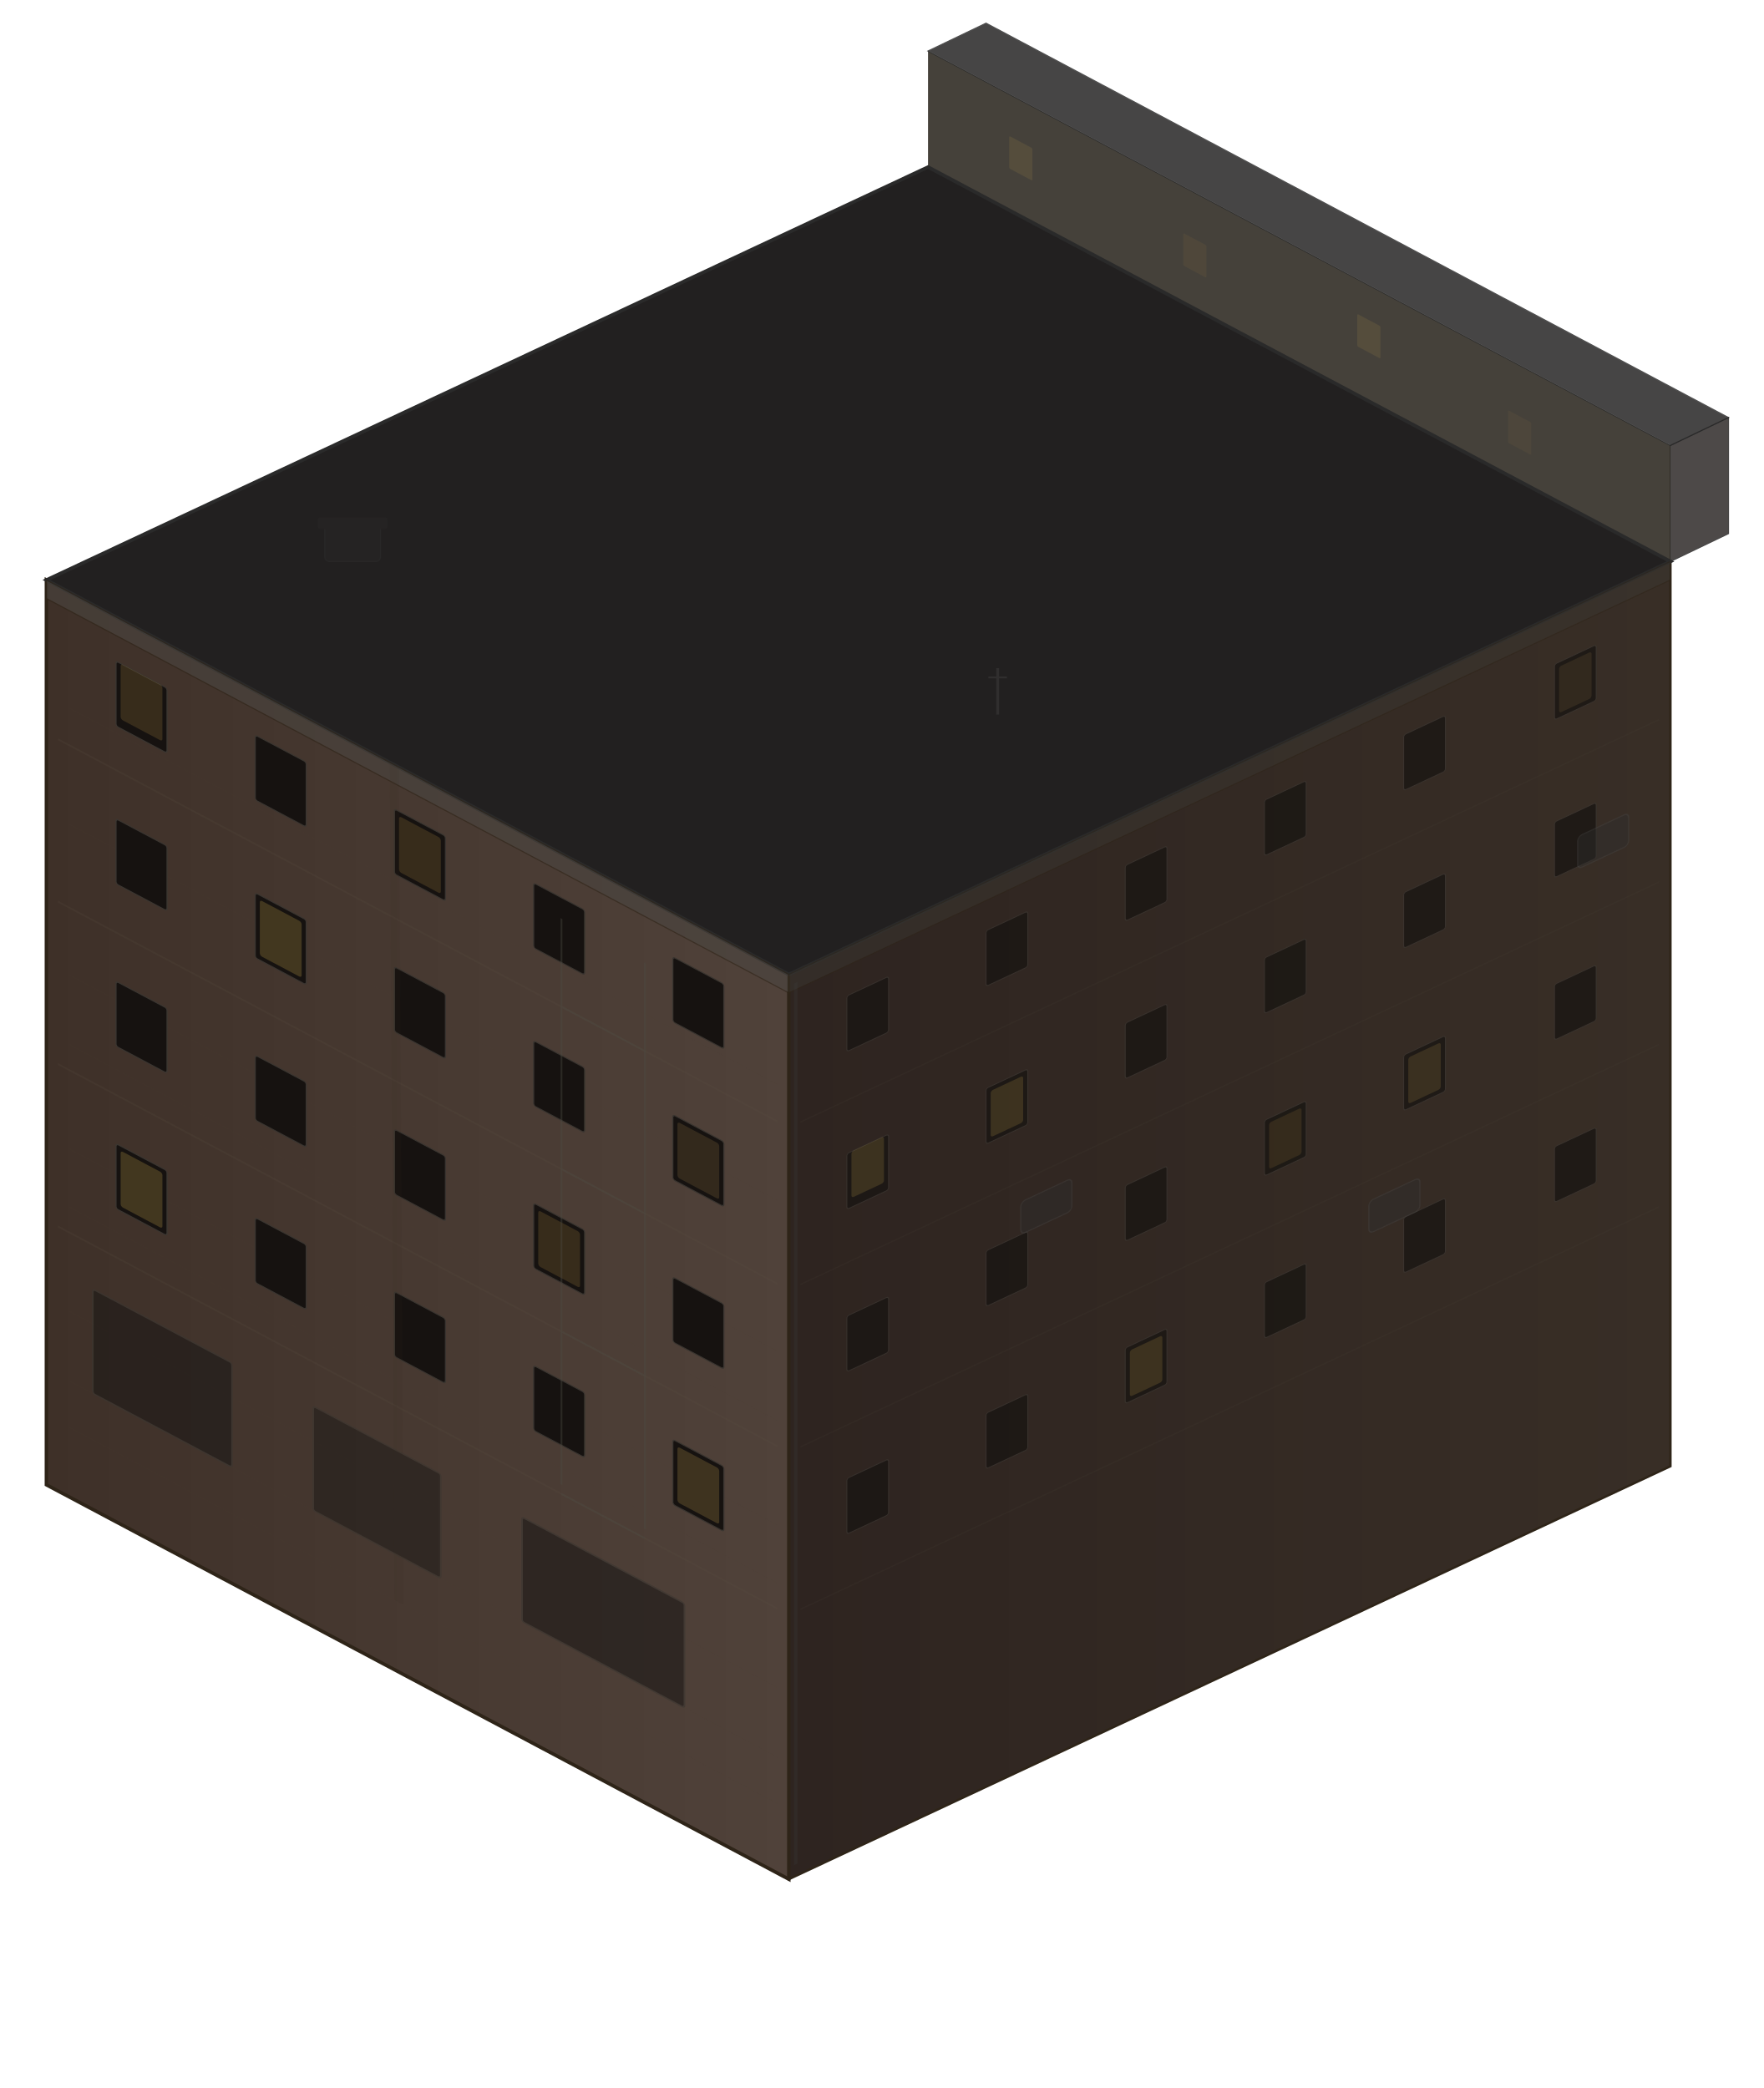
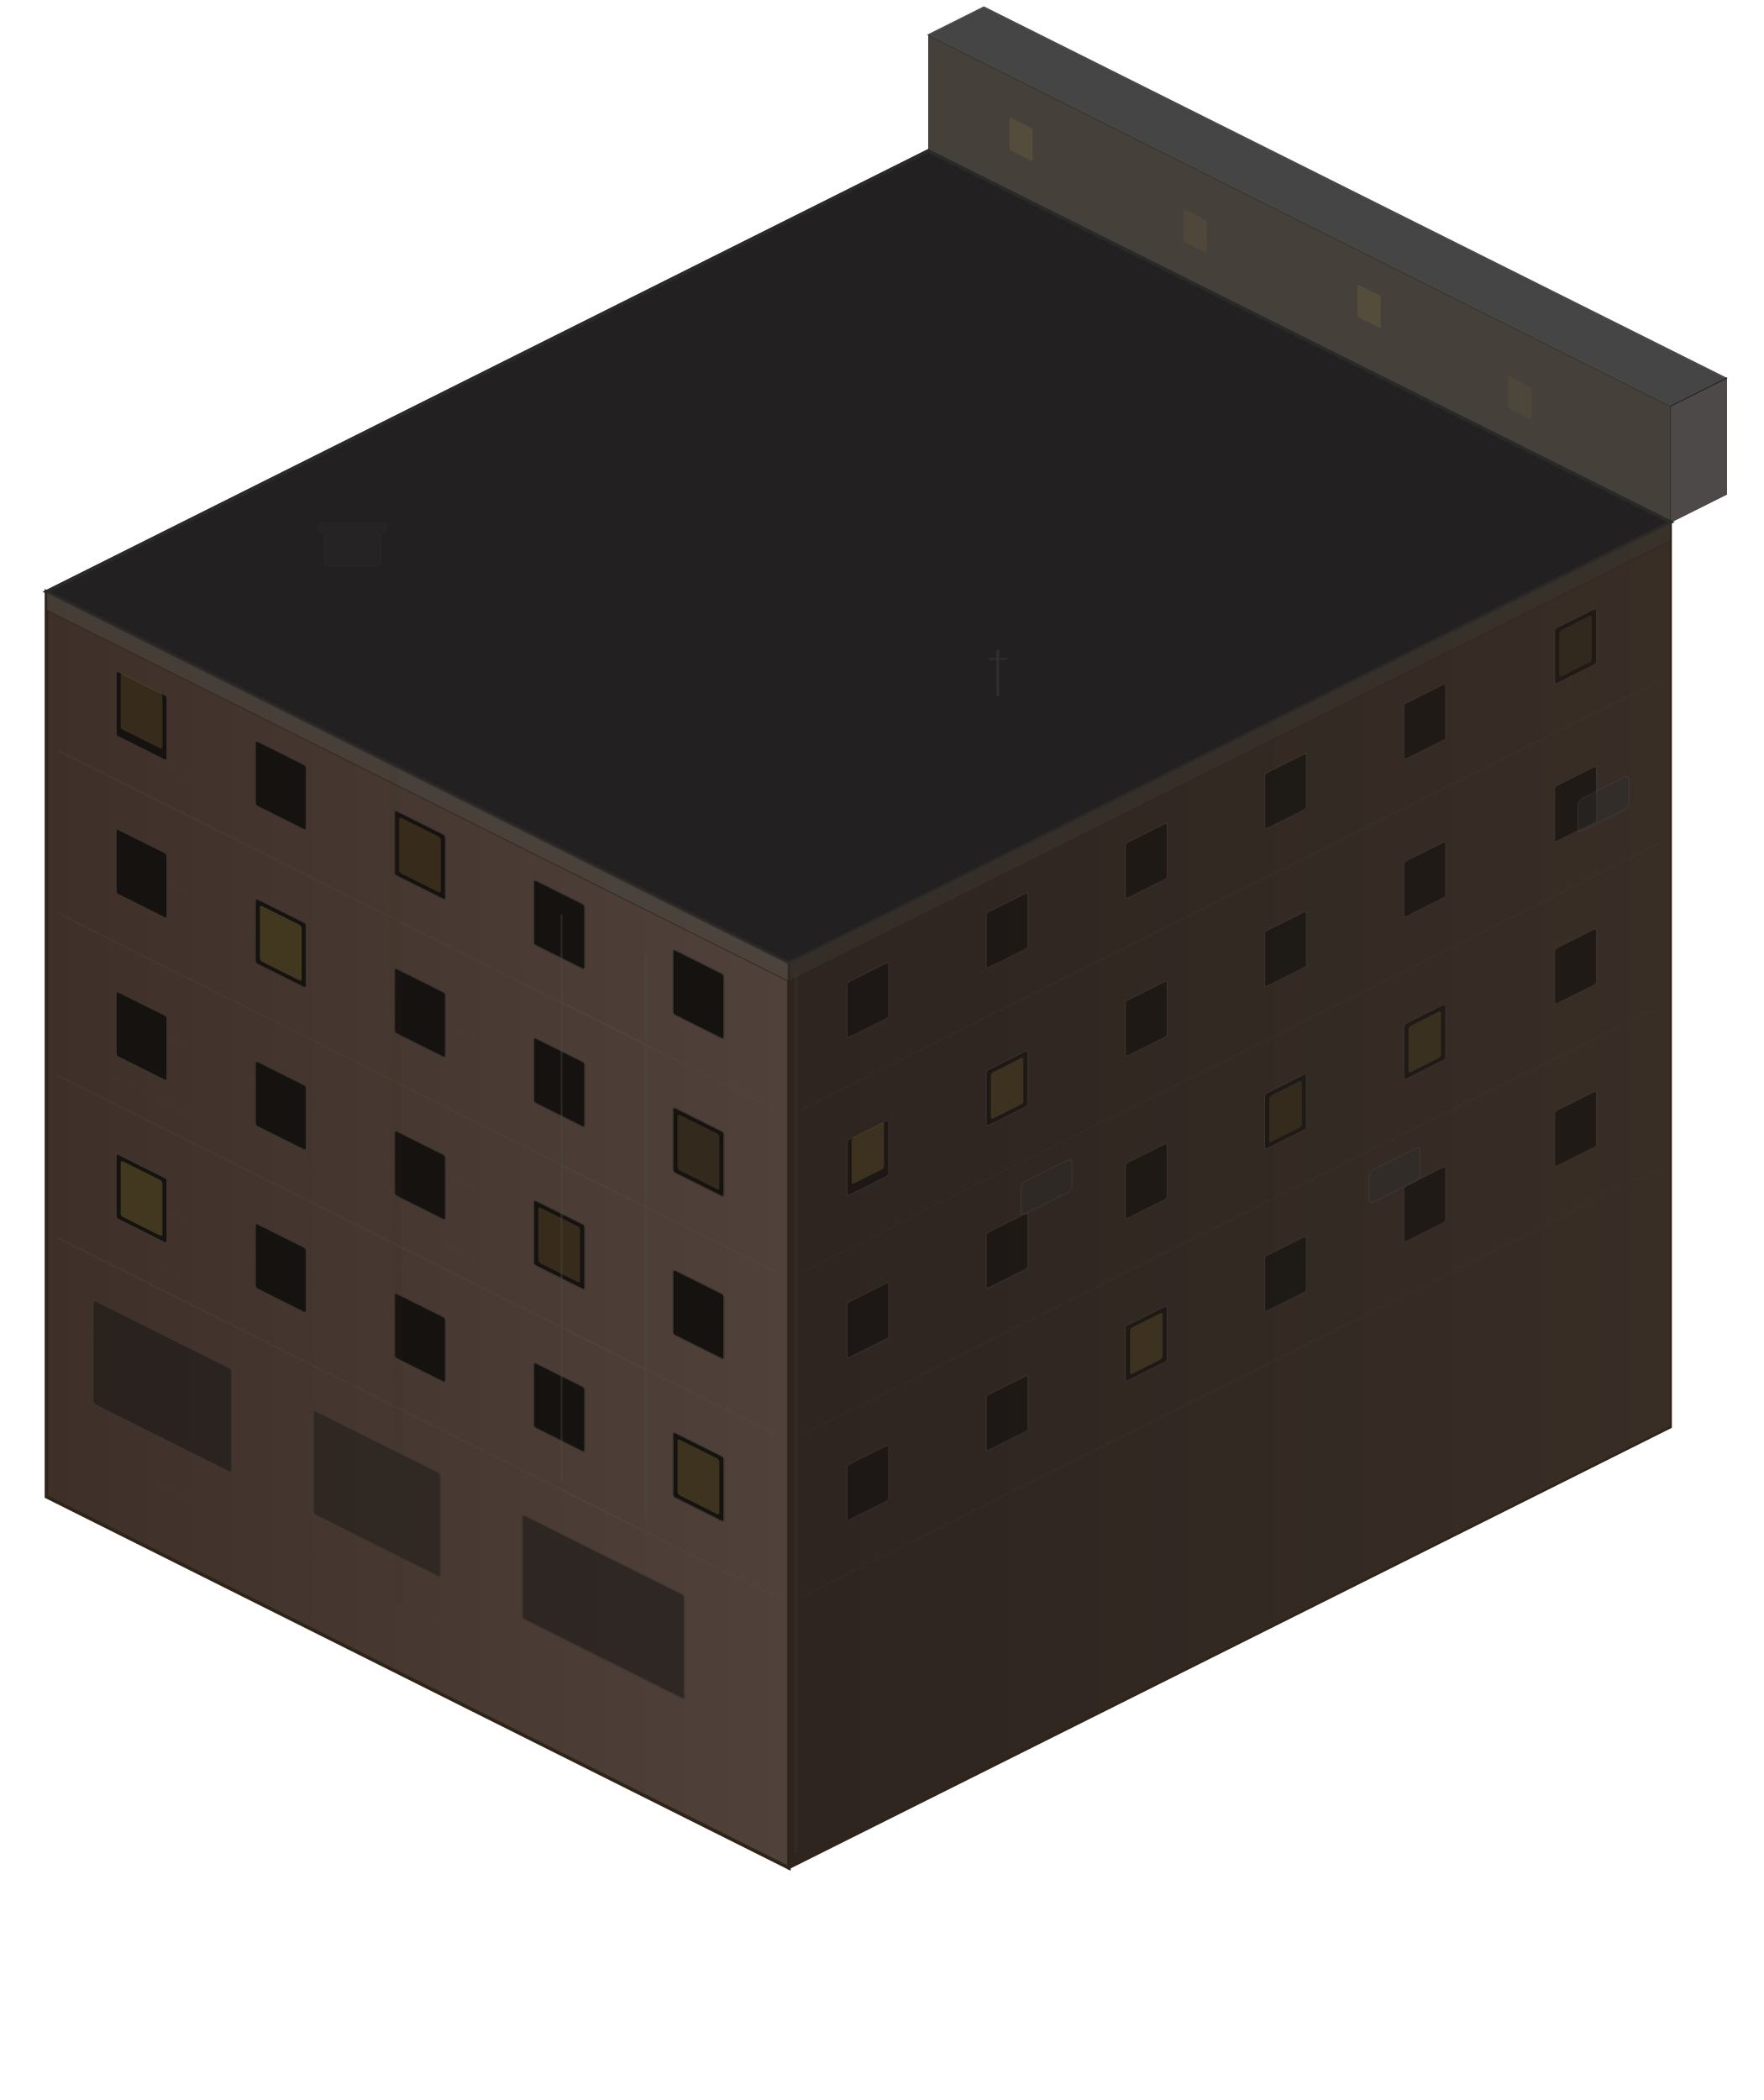
- <svg xmlns="http://www.w3.org/2000/svg" viewBox="0 -150 760 900">
+ <svg xmlns="http://www.w3.org/2000/svg" viewBox="0 -155 760 905">
  <defs>
    <linearGradient id="bt-facade" x1="1" y1="0" x2="0" y2="0">
      <stop offset="0%" stop-color="#50423a" />
      <stop offset="100%" stop-color="#3e3028" />
    </linearGradient>
    <linearGradient id="bt-side" x1="0" y1="0" x2="1" y2="0">
      <stop offset="0%" stop-color="#2e2420" />
      <stop offset="100%" stop-color="#382e26" />
    </linearGradient>
  </defs>
-   <polygon points="720,42 745,30 745,80 720,92" fill="#201c1a" stroke="#1a1818" stroke-width="0.5" opacity="0.8" />
-   <polygon points="400,-128 720,42 720,92 400,-78" fill="#242018" opacity="0.85" />
-   <polygon points="400,-128 720,42 745,30 425,-140" fill="#181616" stroke="#222" stroke-width="0.5" opacity="0.8" />
-   <g transform="matrix(1, 0.53125, 0, 1, 400, -128)" opacity="0.12">
+   <polygon points="720,20 744,8 744,58 720,70" fill="#201c1a" stroke="#1a1818" stroke-width="0.5" opacity="0.8" />
+   <polygon points="400,-140 720,20 720,70 400,-90" fill="#242018" opacity="0.85" />
+   <polygon points="400,-140 720,20 744,8 424,-152" fill="#181616" stroke="#222" stroke-width="0.5" opacity="0.8" />
+   <g transform="matrix(1, 0.5, 0, 1, 400, -140)" opacity="0.12">
    <rect x="35" y="18" width="10" height="14" rx="0.5" fill="#c8a84c" />
    <rect x="110" y="20" width="10" height="14" rx="0.5" fill="#9a7a3c" />
    <rect x="185" y="15" width="10" height="14" rx="0.5" fill="#c8a84c" />
    <rect x="250" y="22" width="10" height="14" rx="0.5" fill="#8a7040" />
  </g>
-   <polygon points="340,270 720,92 720,482 340,660" fill="url(#bt-side)" stroke="#2e2418" stroke-width="1" />
-   <polygon points="20,100 340,270 340,660 20,490" fill="url(#bt-facade)" stroke="#2e2418" stroke-width="1.5" />
-   <polygon points="20,100 340,270 720,92 400,-78" fill="#222020" stroke="#2a2a2a" stroke-width="1.5" />
-   <polygon points="20,100 340,270 340,278 20,108" fill="#4a4440" stroke="#2e2418" stroke-width="0.5" opacity="0.6" />
-   <polygon points="340,270 720,92 720,100 340,278" fill="#3a3630" stroke="#2e2418" stroke-width="0.5" opacity="0.5" />
-   <g transform="matrix(1, 0.53125, 0, 1, 20, 100)" opacity="0.18" stroke="#5a5040" stroke-width="0.8">
+   <polygon points="340,260 720,70 720,460 340,650" fill="url(#bt-side)" stroke="#2e2418" stroke-width="1" />
+   <polygon points="20,100 340,260 340,650 20,490" fill="url(#bt-facade)" stroke="#2e2418" stroke-width="1.5" />
+   <polygon points="20,100 340,260 720,70 400,-90" fill="#222020" stroke="#2a2a2a" stroke-width="1.5" />
+   <polygon points="20,100 340,260 340,268 20,108" fill="#4a4440" stroke="#2e2418" stroke-width="0.5" opacity="0.6" />
+   <polygon points="340,260 720,70 720,78 340,268" fill="#3a3630" stroke="#2e2418" stroke-width="0.5" opacity="0.5" />
+   <g transform="matrix(1, 0.5, 0, 1, 20, 100)" opacity="0.18" stroke="#5a5040" stroke-width="0.8">
    <line x1="5" y1="66" x2="315" y2="66" />
    <line x1="5" y1="136" x2="315" y2="136" />
    <line x1="5" y1="206" x2="315" y2="206" />
    <line x1="5" y1="276" x2="315" y2="276" />
  </g>
-   <g transform="matrix(1, 0.53125, 0, 1, 20, 100)" opacity="0.08" stroke="#4a3e30" stroke-width="0.4">
+   <g transform="matrix(1, 0.5, 0, 1, 20, 100)" opacity="0.08" stroke="#4a3e30" stroke-width="0.4">
    <line x1="10" y1="50" x2="315" y2="50" />
    <line x1="10" y1="100" x2="315" y2="100" />
    <line x1="10" y1="165" x2="315" y2="165" />
    <line x1="10" y1="195" x2="315" y2="195" />
    <line x1="10" y1="240" x2="315" y2="240" />
    <line x1="10" y1="265" x2="315" y2="265" />
    <line x1="10" y1="310" x2="315" y2="310" />
    <line x1="10" y1="340" x2="315" y2="340" />
    <line x1="10" y1="360" x2="315" y2="360" />
  </g>
-   <g transform="matrix(1, 0.53125, 0, 1, 20, 100)" fill="#161210" stroke="#3a3530" stroke-width="0.5">
+   <g transform="matrix(1, 0.5, 0, 1, 20, 100)" fill="#161210" stroke="#3a3530" stroke-width="0.5">
    <rect x="30" y="19" width="22" height="28" rx="1" />
    <rect x="90" y="19" width="22" height="28" rx="1" />
    <rect x="150" y="19" width="22" height="28" rx="1" />
    <rect x="210" y="19" width="22" height="28" rx="1" />
    <rect x="270" y="19" width="22" height="28" rx="1" />
    <rect x="30" y="87" width="22" height="28" rx="1" />
    <rect x="90" y="87" width="22" height="28" rx="1" />
    <rect x="150" y="87" width="22" height="28" rx="1" />
    <rect x="210" y="87" width="22" height="28" rx="1" />
    <rect x="270" y="87" width="22" height="28" rx="1" />
    <rect x="30" y="157" width="22" height="28" rx="1" />
    <rect x="90" y="157" width="22" height="28" rx="1" />
    <rect x="150" y="157" width="22" height="28" rx="1" />
    <rect x="210" y="157" width="22" height="28" rx="1" />
    <rect x="270" y="157" width="22" height="28" rx="1" />
    <rect x="30" y="227" width="22" height="28" rx="1" />
    <rect x="90" y="227" width="22" height="28" rx="1" />
    <rect x="150" y="227" width="22" height="28" rx="1" />
    <rect x="210" y="227" width="22" height="28" rx="1" />
    <rect x="270" y="227" width="22" height="28" rx="1" />
  </g>
-   <g transform="matrix(1, 0.53125, 0, 1, 20, 100)" opacity="0.25">
+   <g transform="matrix(1, 0.5, 0, 1, 20, 100)" opacity="0.25">
    <rect x="92" y="89" width="18" height="24" rx="1" fill="#c8a84c" />
    <rect x="32" y="229" width="18" height="24" rx="1" fill="#c8a84c" />
    <rect x="212" y="159" width="18" height="24" rx="1" fill="#9a7a3c" />
    <rect x="272" y="89" width="18" height="24" rx="1" fill="#8a7040" />
    <rect x="152" y="21" width="18" height="24" rx="1" fill="#9a7a3c" />
    <rect x="272" y="229" width="18" height="24" rx="1" fill="#b8984c" />
    <rect x="32" y="19" width="18" height="24" rx="1" fill="#9a7a3c" />
  </g>
-   <g transform="matrix(1, 0.53125, 0, 1, 20, 100)">
+   <g transform="matrix(1, 0.5, 0, 1, 20, 100)">
    <rect x="20" y="295" width="60" height="45" rx="1" fill="#1a1816" stroke="#3a3530" stroke-width="0.7" opacity="0.6" />
    <rect x="115" y="295" width="55" height="45" rx="1" fill="#1a1816" stroke="#3a3530" stroke-width="0.7" opacity="0.5" />
    <rect x="205" y="295" width="70" height="45" rx="1" fill="#1a1816" stroke="#3a3530" stroke-width="0.7" opacity="0.6" />
  </g>
-   <g transform="matrix(1, 0.53125, 0, 1, 20, 100)" stroke="#4a4840" stroke-width="0.8" fill="none" opacity="0.4">
+   <g transform="matrix(1, 0.5, 0, 1, 20, 100)" stroke="#4a4840" stroke-width="0.8" fill="none" opacity="0.4">
    <line x1="222" y1="28" x2="222" y2="272" />
    <line x1="258" y1="28" x2="258" y2="272" />
    <line x1="222" y1="66" x2="258" y2="66" />
    <line x1="222" y1="136" x2="258" y2="136" />
    <line x1="222" y1="206" x2="258" y2="206" />
    <line x1="222" y1="276" x2="258" y2="276" />
  </g>
-   <g transform="matrix(1, 0.53125, 0, 1, 20, 100)">
+   <g transform="matrix(1, 0.5, 0, 1, 20, 100)">
    <line x1="150" y1="0" x2="152" y2="360" stroke="#30281e" stroke-width="4" opacity="0.1" />
  </g>
-   <g transform="matrix(1, -0.46875, 0, 1, 340, 270)" opacity="0.14" stroke="#4a4438" stroke-width="0.6">
+   <g transform="matrix(1, -0.5, 0, 1, 340, 260)" opacity="0.14" stroke="#4a4438" stroke-width="0.6">
    <line x1="5" y1="66" x2="375" y2="66" />
    <line x1="5" y1="136" x2="375" y2="136" />
    <line x1="5" y1="206" x2="375" y2="206" />
    <line x1="5" y1="276" x2="375" y2="276" />
  </g>
-   <g transform="matrix(1, -0.46875, 0, 1, 340, 270)" fill="#161210" stroke="#3a3530" stroke-width="0.4" opacity="0.7">
+   <g transform="matrix(1, -0.5, 0, 1, 340, 260)" fill="#161210" stroke="#3a3530" stroke-width="0.4" opacity="0.7">
    <rect x="25" y="21" width="18" height="24" rx="1" />
    <rect x="85" y="21" width="18" height="24" rx="1" />
    <rect x="145" y="21" width="18" height="24" rx="1" />
    <rect x="205" y="21" width="18" height="24" rx="1" />
    <rect x="265" y="21" width="18" height="24" rx="1" />
    <rect x="330" y="21" width="18" height="24" rx="1" />
    <rect x="25" y="89" width="18" height="24" rx="1" />
    <rect x="85" y="89" width="18" height="24" rx="1" />
    <rect x="145" y="89" width="18" height="24" rx="1" />
    <rect x="205" y="89" width="18" height="24" rx="1" />
    <rect x="265" y="89" width="18" height="24" rx="1" />
    <rect x="330" y="89" width="18" height="24" rx="1" />
    <rect x="25" y="159" width="18" height="24" rx="1" />
    <rect x="85" y="159" width="18" height="24" rx="1" />
    <rect x="145" y="159" width="18" height="24" rx="1" />
    <rect x="205" y="159" width="18" height="24" rx="1" />
    <rect x="265" y="159" width="18" height="24" rx="1" />
    <rect x="330" y="159" width="18" height="24" rx="1" />
    <rect x="25" y="229" width="18" height="24" rx="1" />
    <rect x="85" y="229" width="18" height="24" rx="1" />
    <rect x="145" y="229" width="18" height="24" rx="1" />
    <rect x="205" y="229" width="18" height="24" rx="1" />
    <rect x="265" y="229" width="18" height="24" rx="1" />
    <rect x="330" y="229" width="18" height="24" rx="1" />
  </g>
-   <g transform="matrix(1, -0.46875, 0, 1, 340, 270)" opacity="0.18">
+   <g transform="matrix(1, -0.5, 0, 1, 340, 260)" opacity="0.18">
    <rect x="87" y="91" width="14" height="20" rx="1" fill="#c8a84c" />
    <rect x="207" y="161" width="14" height="20" rx="1" fill="#9a7a3c" />
    <rect x="147" y="231" width="14" height="20" rx="1" fill="#c8a84c" />
    <rect x="332" y="23" width="14" height="20" rx="1" fill="#8a7040" />
    <rect x="267" y="161" width="14" height="20" rx="1" fill="#b8984c" />
    <rect x="27" y="89" width="14" height="20" rx="1" fill="#c8a84c" />
  </g>
-   <g transform="matrix(1, -0.46875, 0, 1, 340, 270)" opacity="0.4">
+   <g transform="matrix(1, -0.5, 0, 1, 340, 260)" opacity="0.4">
    <rect x="100" y="145" width="22" height="14" rx="2" fill="#2e2e2e" stroke="#444" stroke-width="0.5" />
    <rect x="250" y="215" width="22" height="14" rx="2" fill="#2e2e2e" stroke="#444" stroke-width="0.5" />
    <rect x="340" y="100" width="22" height="14" rx="2" fill="#2e2e2e" stroke="#444" stroke-width="0.5" />
  </g>
-   <g transform="matrix(1, -0.46875, 0, 1, 340, 270)">
+   <g transform="matrix(1, -0.5, 0, 1, 340, 260)">
    <line x1="3" y1="5" x2="3" y2="385" stroke="#3a3838" stroke-width="1.5" opacity="0.3" />
  </g>
  <g opacity="0.35">
-     <rect x="140" y="76" width="24" height="16" rx="2" fill="#2a2828" stroke="#333" stroke-width="0.5" />
-     <rect x="137" y="73" width="30" height="5" rx="1" fill="#2a2828" />
-     <line x1="430" y1="158" x2="430" y2="138" stroke="#4a4848" stroke-width="1.2" />
-     <line x1="426" y1="142" x2="434" y2="142" stroke="#4a4848" stroke-width="0.8" />
+     <rect x="140" y="73" width="24" height="16" rx="2" fill="#2a2828" stroke="#333" stroke-width="0.5" />
+     <rect x="137" y="70" width="30" height="5" rx="1" fill="#2a2828" />
+     <line x1="430" y1="145" x2="430" y2="125" stroke="#4a4848" stroke-width="1.2" />
+     <line x1="426" y1="129" x2="434" y2="129" stroke="#4a4848" stroke-width="0.8" />
  </g>
</svg>
